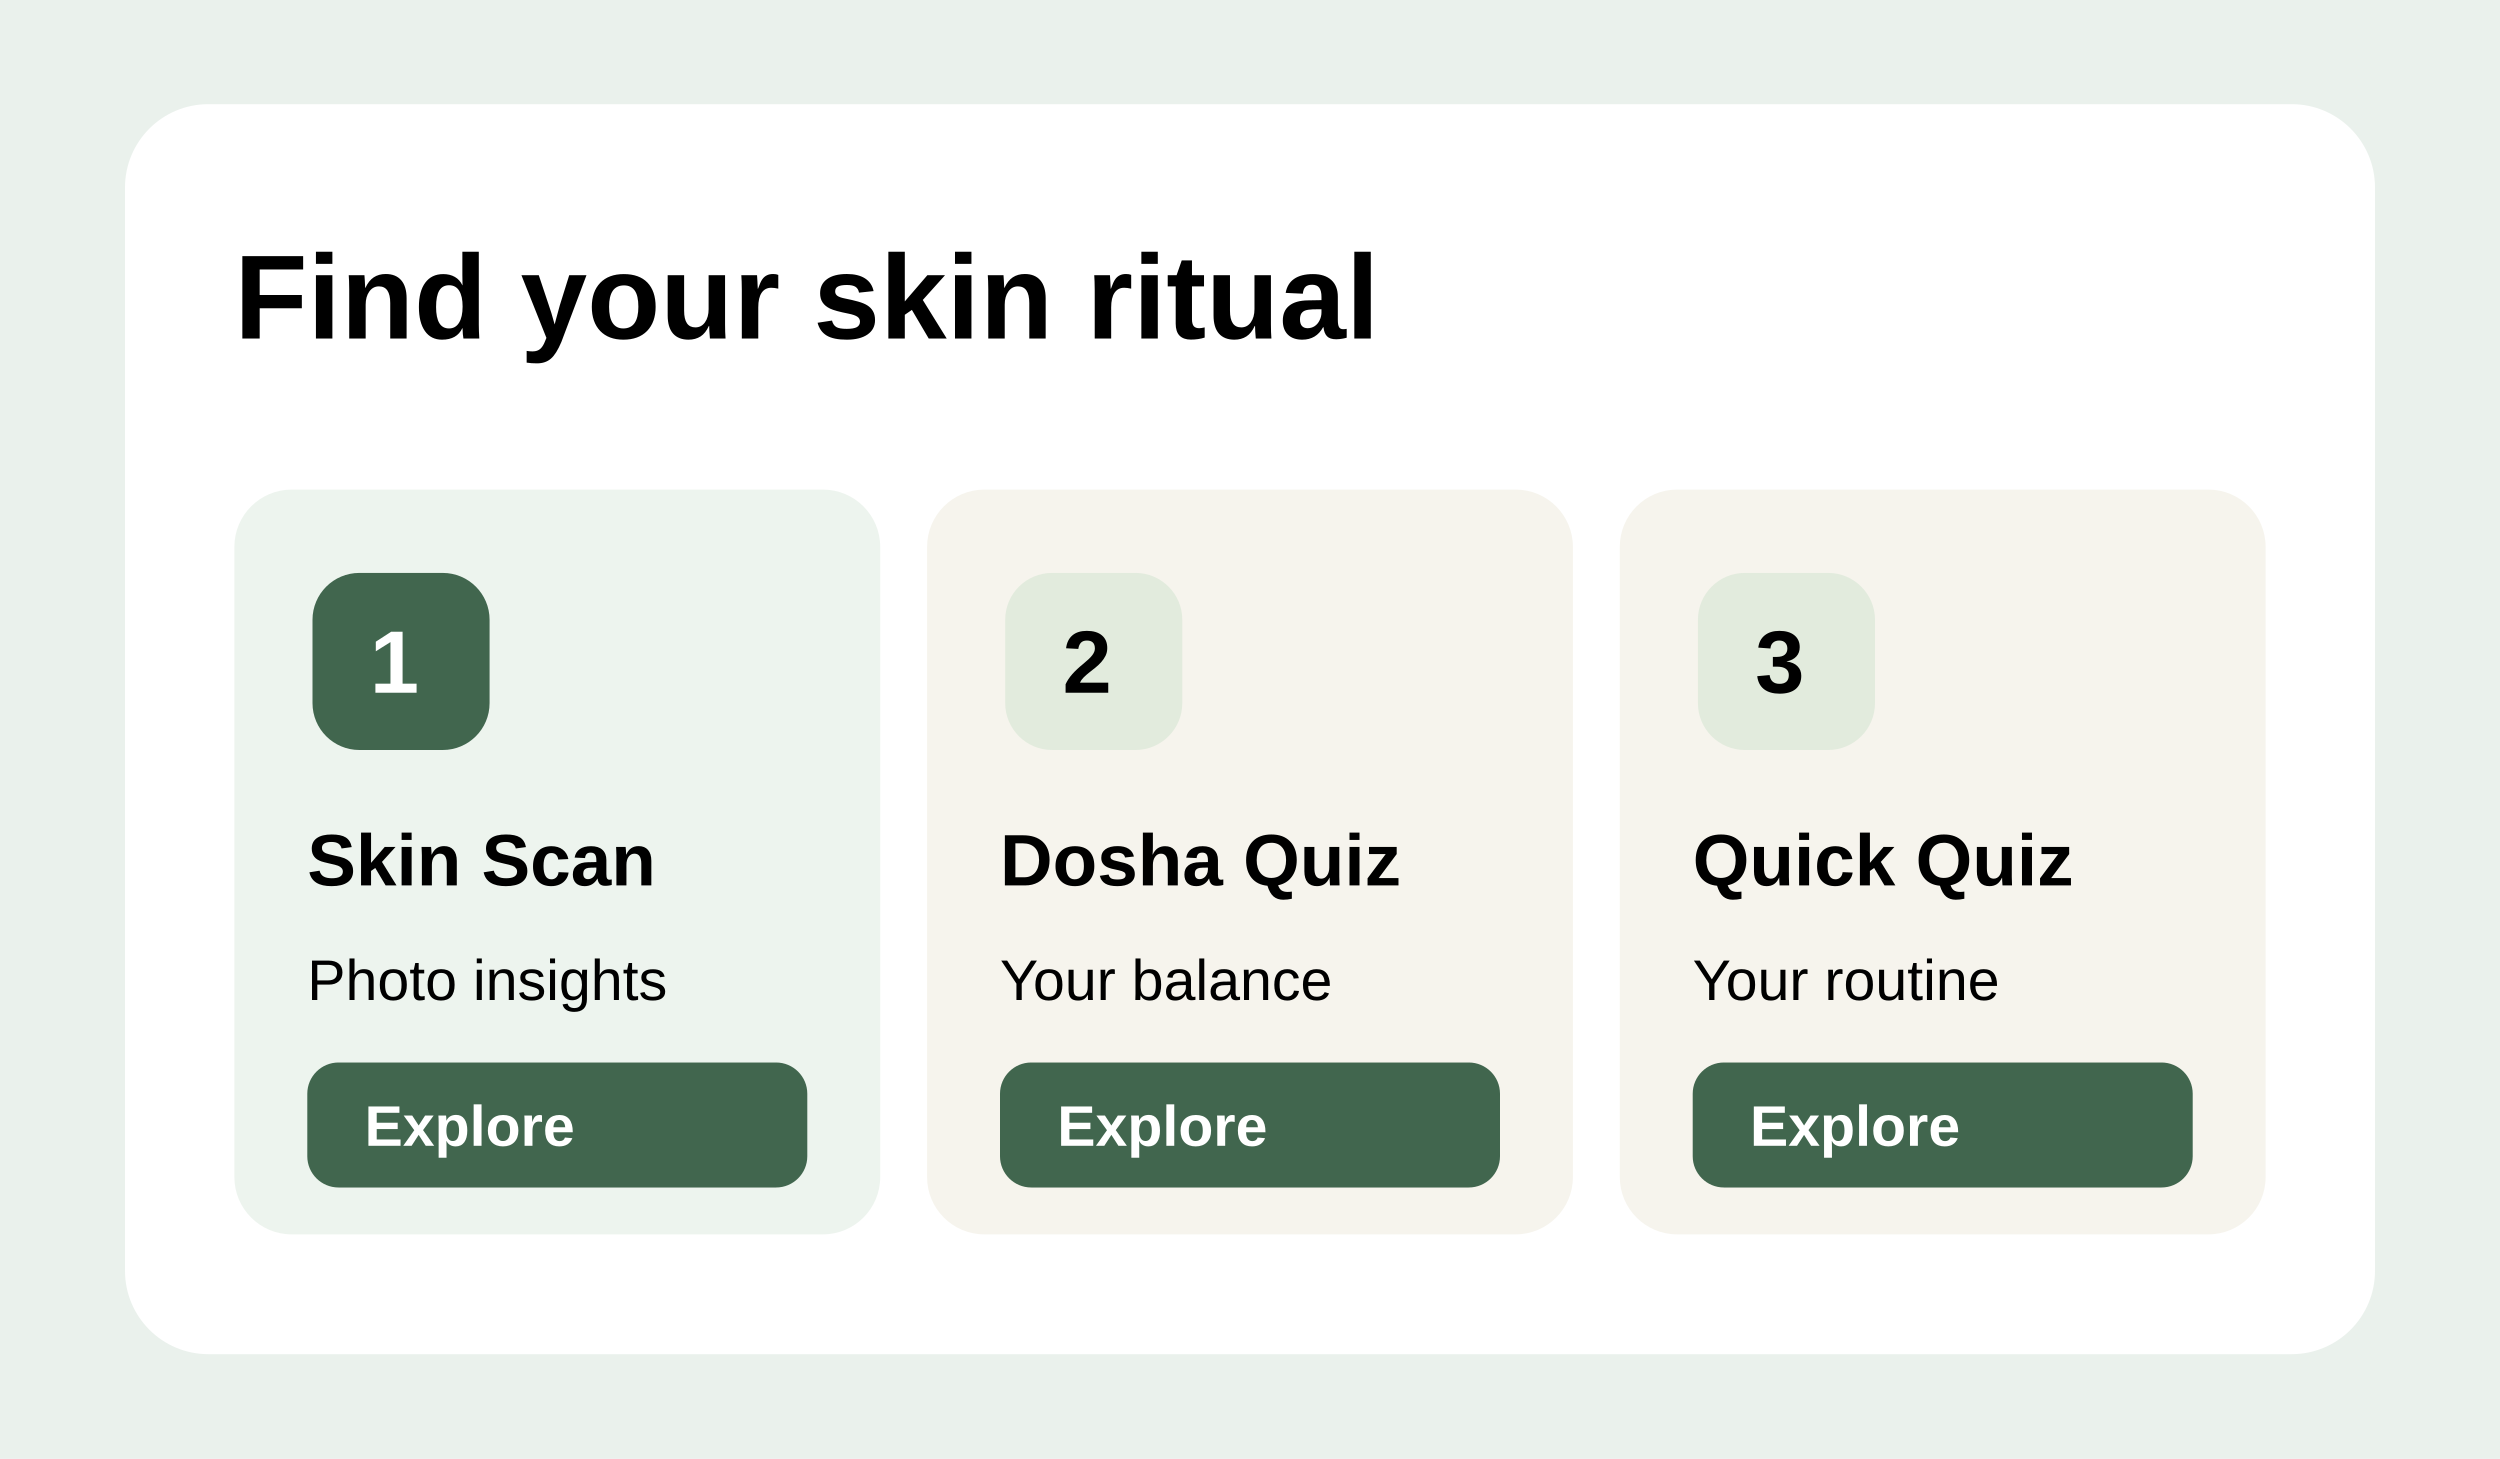
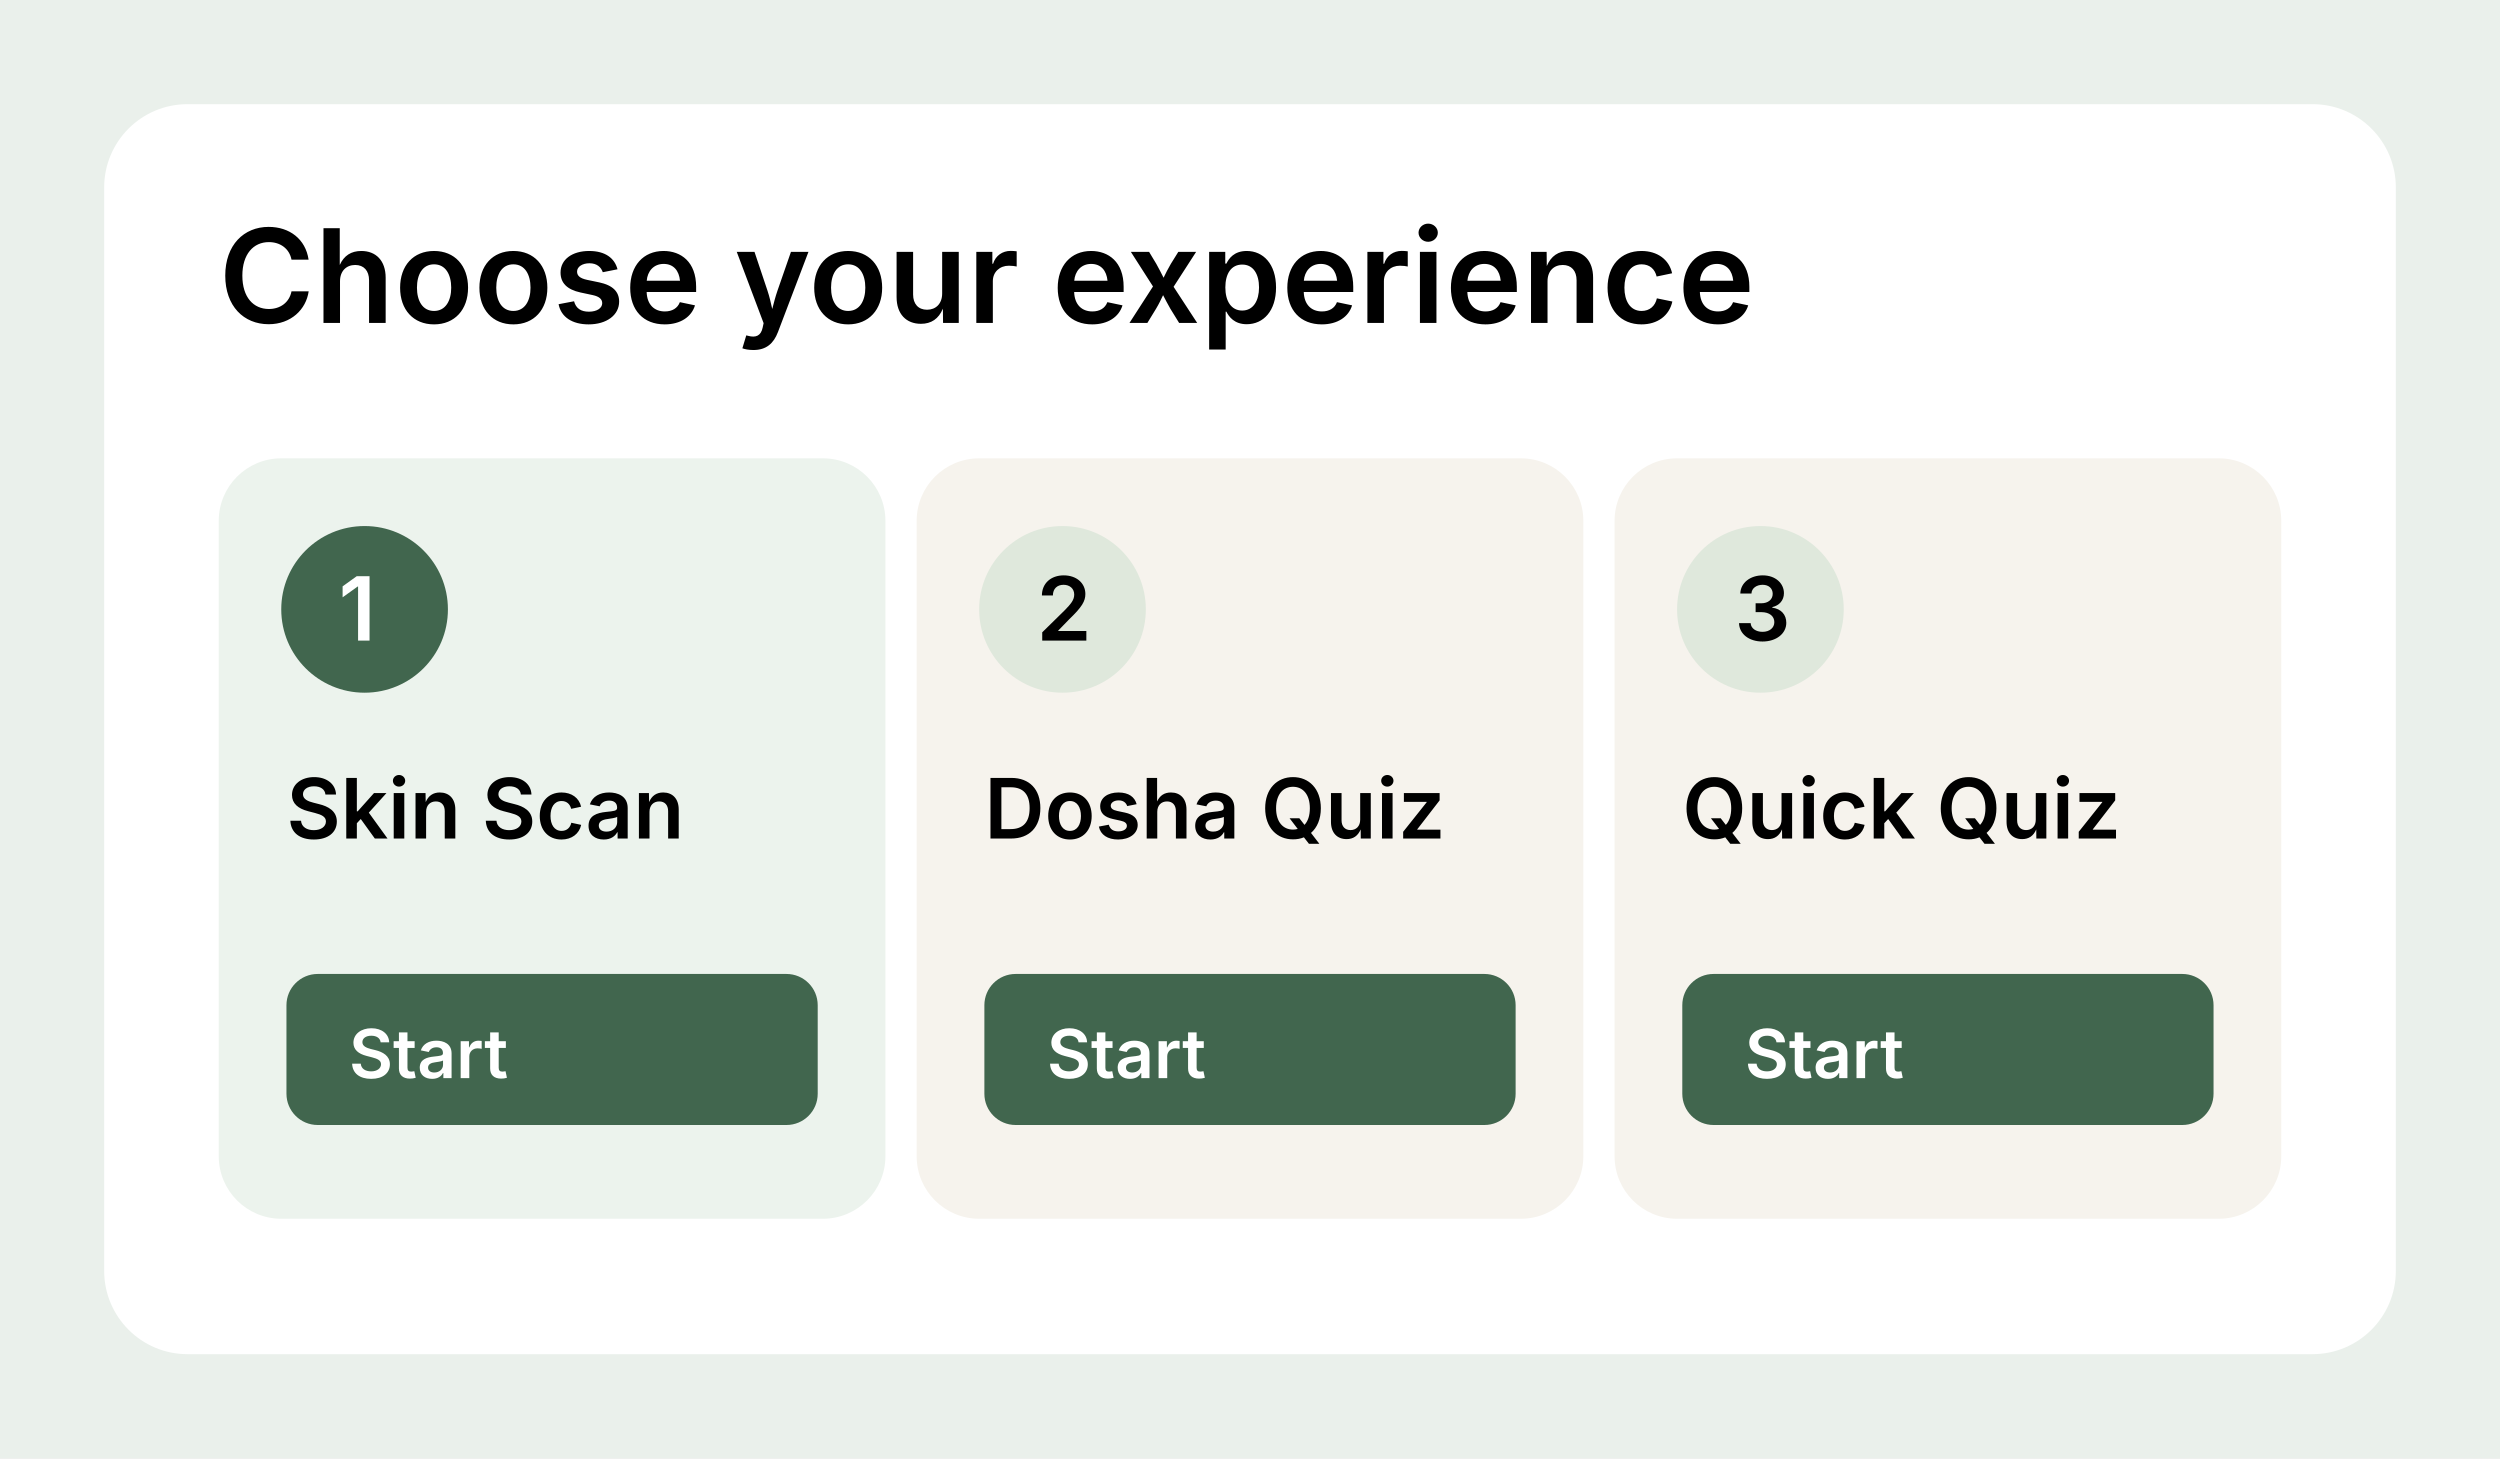
<svg xmlns="http://www.w3.org/2000/svg" viewBox="0 0 480 280">
-   <rect x="0" y="0" width="480" height="280" rx="0" fill="#EAF1EC" />
-   <rect x="24" y="20" width="432" height="240" rx="16" fill="white" />
-   <text x="45" y="65" font-family="Arial,sans-serif" font-size="23" fill="#000000" font-weight="700">Find your skin ritual</text>
-   <rect x="45" y="94" width="124" height="143" rx="11" fill="#EDF4EE" />
-   <rect x="60" y="110" width="34" height="34" rx="9" fill="#41664E" />
-   <text x="71" y="133" font-family="Arial,sans-serif" font-size="17" fill="white" font-weight="700">1</text>
-   <text x="59" y="170" font-family="Arial,sans-serif" font-size="14" fill="#000000" font-weight="700">Skin Scan</text>
-   <text x="59" y="192" font-family="Arial,sans-serif" font-size="11" fill="#000000">Photo insights</text>
-   <rect x="59" y="204" width="96" height="24" rx="6" fill="#41664E" />
-   <text x="70" y="220" font-family="Arial,sans-serif" font-size="11" fill="white" font-weight="700">Explore</text>
-   <rect x="178" y="94" width="124" height="143" rx="11" fill="#F6F4ED" />
-   <rect x="193" y="110" width="34" height="34" rx="9" fill="#E2EBDD" />
-   <text x="204" y="133" font-family="Arial,sans-serif" font-size="17" fill="#000000" font-weight="700">2</text>
-   <text x="192" y="170" font-family="Arial,sans-serif" font-size="14" fill="#000000" font-weight="700">Dosha Quiz</text>
-   <text x="192" y="192" font-family="Arial,sans-serif" font-size="11" fill="#000000">Your balance</text>
-   <rect x="192" y="204" width="96" height="24" rx="6" fill="#41664E" />
-   <text x="203" y="220" font-family="Arial,sans-serif" font-size="11" fill="white" font-weight="700">Explore</text>
-   <rect x="311" y="94" width="124" height="143" rx="11" fill="#F6F4ED" />
-   <rect x="326" y="110" width="34" height="34" rx="9" fill="#E2EBDD" />
-   <text x="337" y="133" font-family="Arial,sans-serif" font-size="17" fill="#000000" font-weight="700">3</text>
-   <text x="325" y="170" font-family="Arial,sans-serif" font-size="14" fill="#000000" font-weight="700">Quick Quiz</text>
-   <text x="325" y="192" font-family="Arial,sans-serif" font-size="11" fill="#000000">Your routine</text>
-   <rect x="325" y="204" width="96" height="24" rx="6" fill="#41664E" />
-   <text x="336" y="220" font-family="Arial,sans-serif" font-size="11" fill="white" font-weight="700">Explore</text>
+   <rect x="0" y="0" width="480" height="280" rx="0" fill="#EAF0EB" />
+   <rect x="20" y="20" width="440" height="240" rx="16" fill="#fff" />
+   <text x="42" y="62" font-family="Inter,Arial,sans-serif" font-size="25" fill="#000" font-weight="600">Choose your experience</text>
+   <rect x="42" y="88" width="128" height="146" rx="12" fill="#ECF3ED" />
+   <circle cx="70" cy="117" r="16" fill="#41664E" />
+   <text x="65" y="123" font-family="Inter,Arial,sans-serif" font-size="17" fill="#fff" font-weight="600">1</text>
+   <text x="55" y="161" font-family="Inter,Arial,sans-serif" font-size="16" fill="#000" font-weight="600">Skin Scan</text>
+   <rect x="55" y="187" width="102" height="29" rx="6" fill="#41664E" />
+   <text x="67" y="207" font-family="Inter,Arial,sans-serif" font-size="13" fill="#fff" font-weight="600">Start</text>
+   <rect x="176" y="88" width="128" height="146" rx="12" fill="#F6F3ED" />
+   <circle cx="204" cy="117" r="16" fill="#DFE8DC" />
+   <text x="199" y="123" font-family="Inter,Arial,sans-serif" font-size="17" fill="#000" font-weight="600">2</text>
+   <text x="189" y="161" font-family="Inter,Arial,sans-serif" font-size="16" fill="#000" font-weight="600">Dosha Quiz</text>
+   <rect x="189" y="187" width="102" height="29" rx="6" fill="#41664E" />
+   <text x="201" y="207" font-family="Inter,Arial,sans-serif" font-size="13" fill="#fff" font-weight="600">Start</text>
+   <rect x="310" y="88" width="128" height="146" rx="12" fill="#F6F3ED" />
+   <circle cx="338" cy="117" r="16" fill="#DFE8DC" />
+   <text x="333" y="123" font-family="Inter,Arial,sans-serif" font-size="17" fill="#000" font-weight="600">3</text>
+   <text x="323" y="161" font-family="Inter,Arial,sans-serif" font-size="16" fill="#000" font-weight="600">Quick Quiz</text>
+   <rect x="323" y="187" width="102" height="29" rx="6" fill="#41664E" />
+   <text x="335" y="207" font-family="Inter,Arial,sans-serif" font-size="13" fill="#fff" font-weight="600">Start</text>
</svg>
